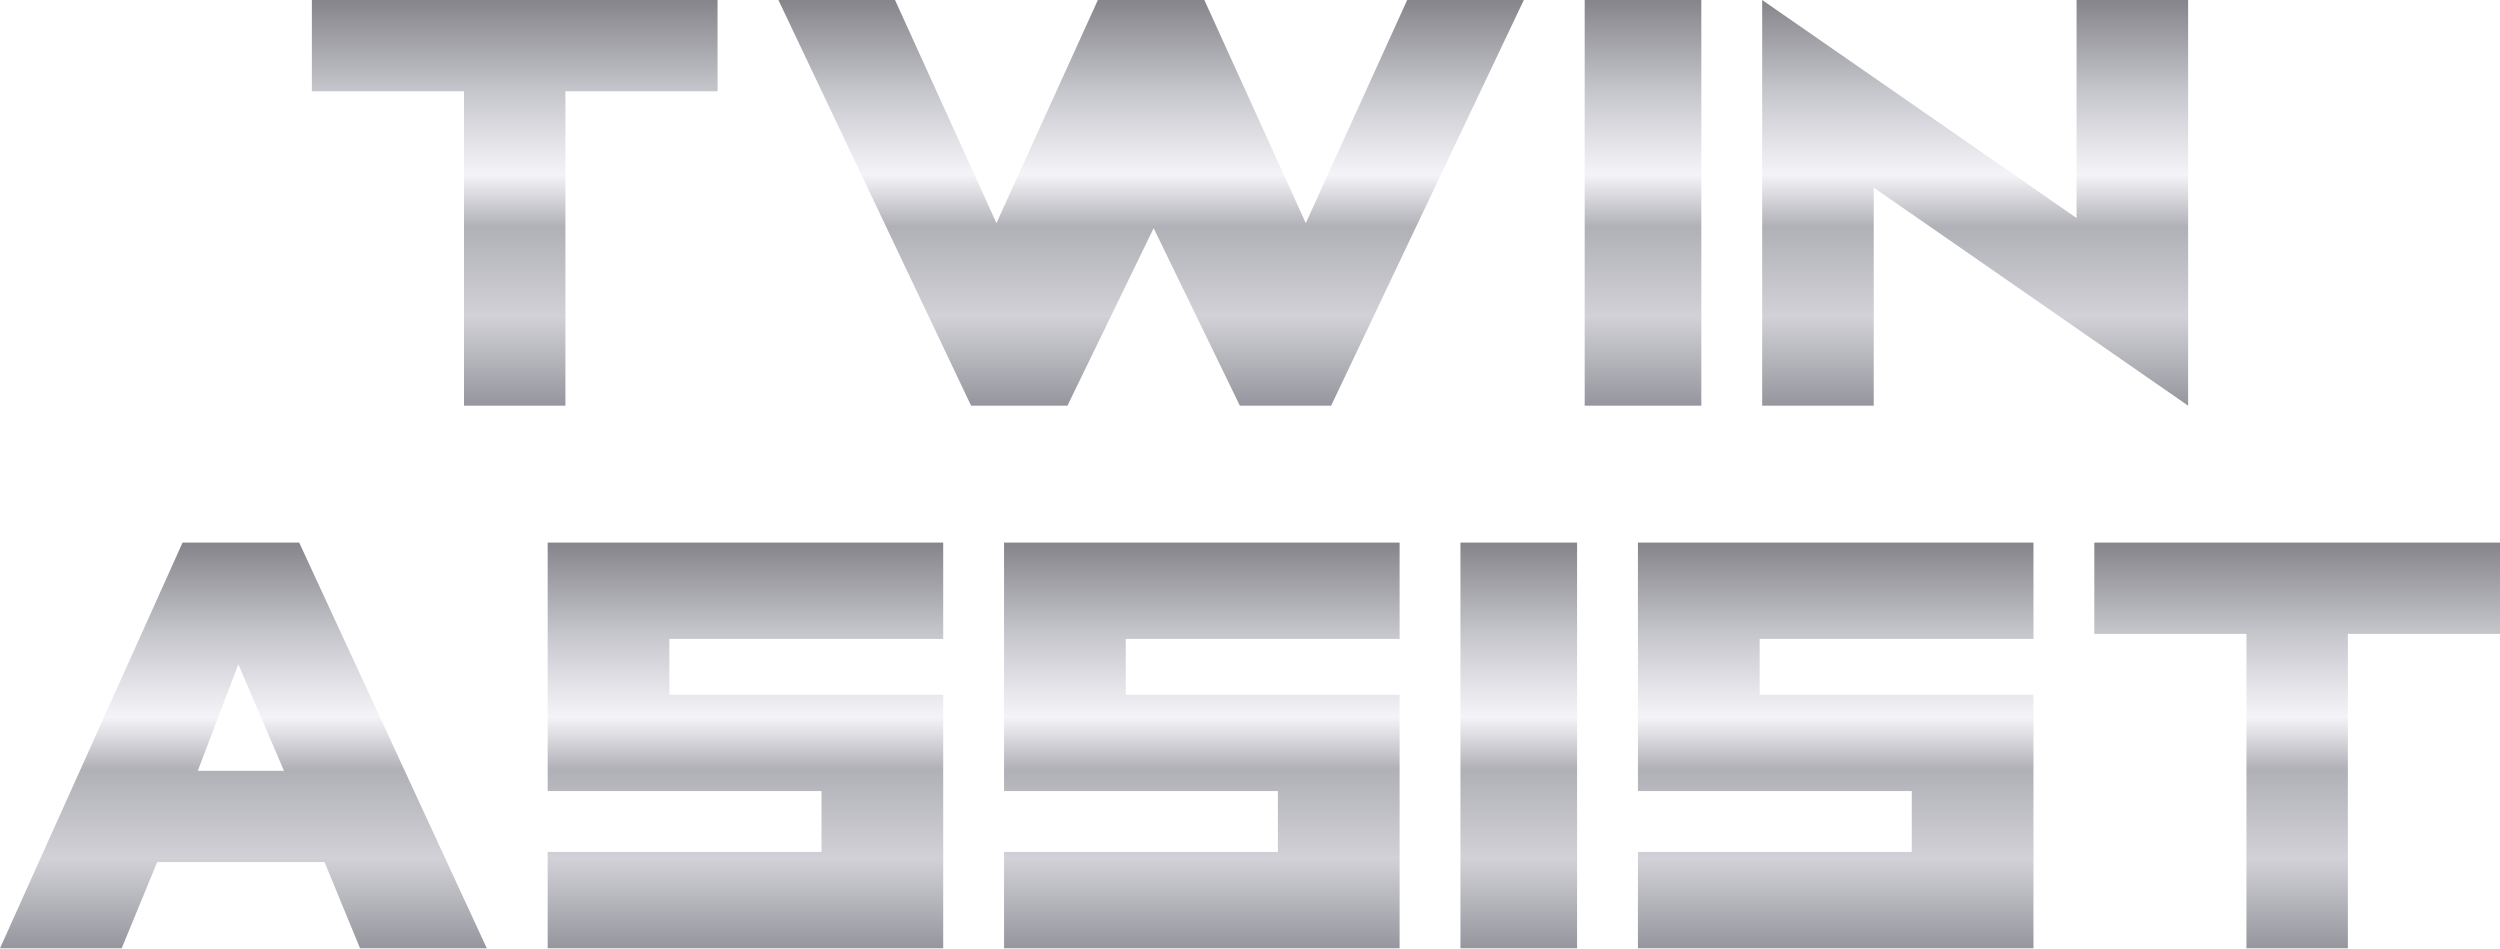
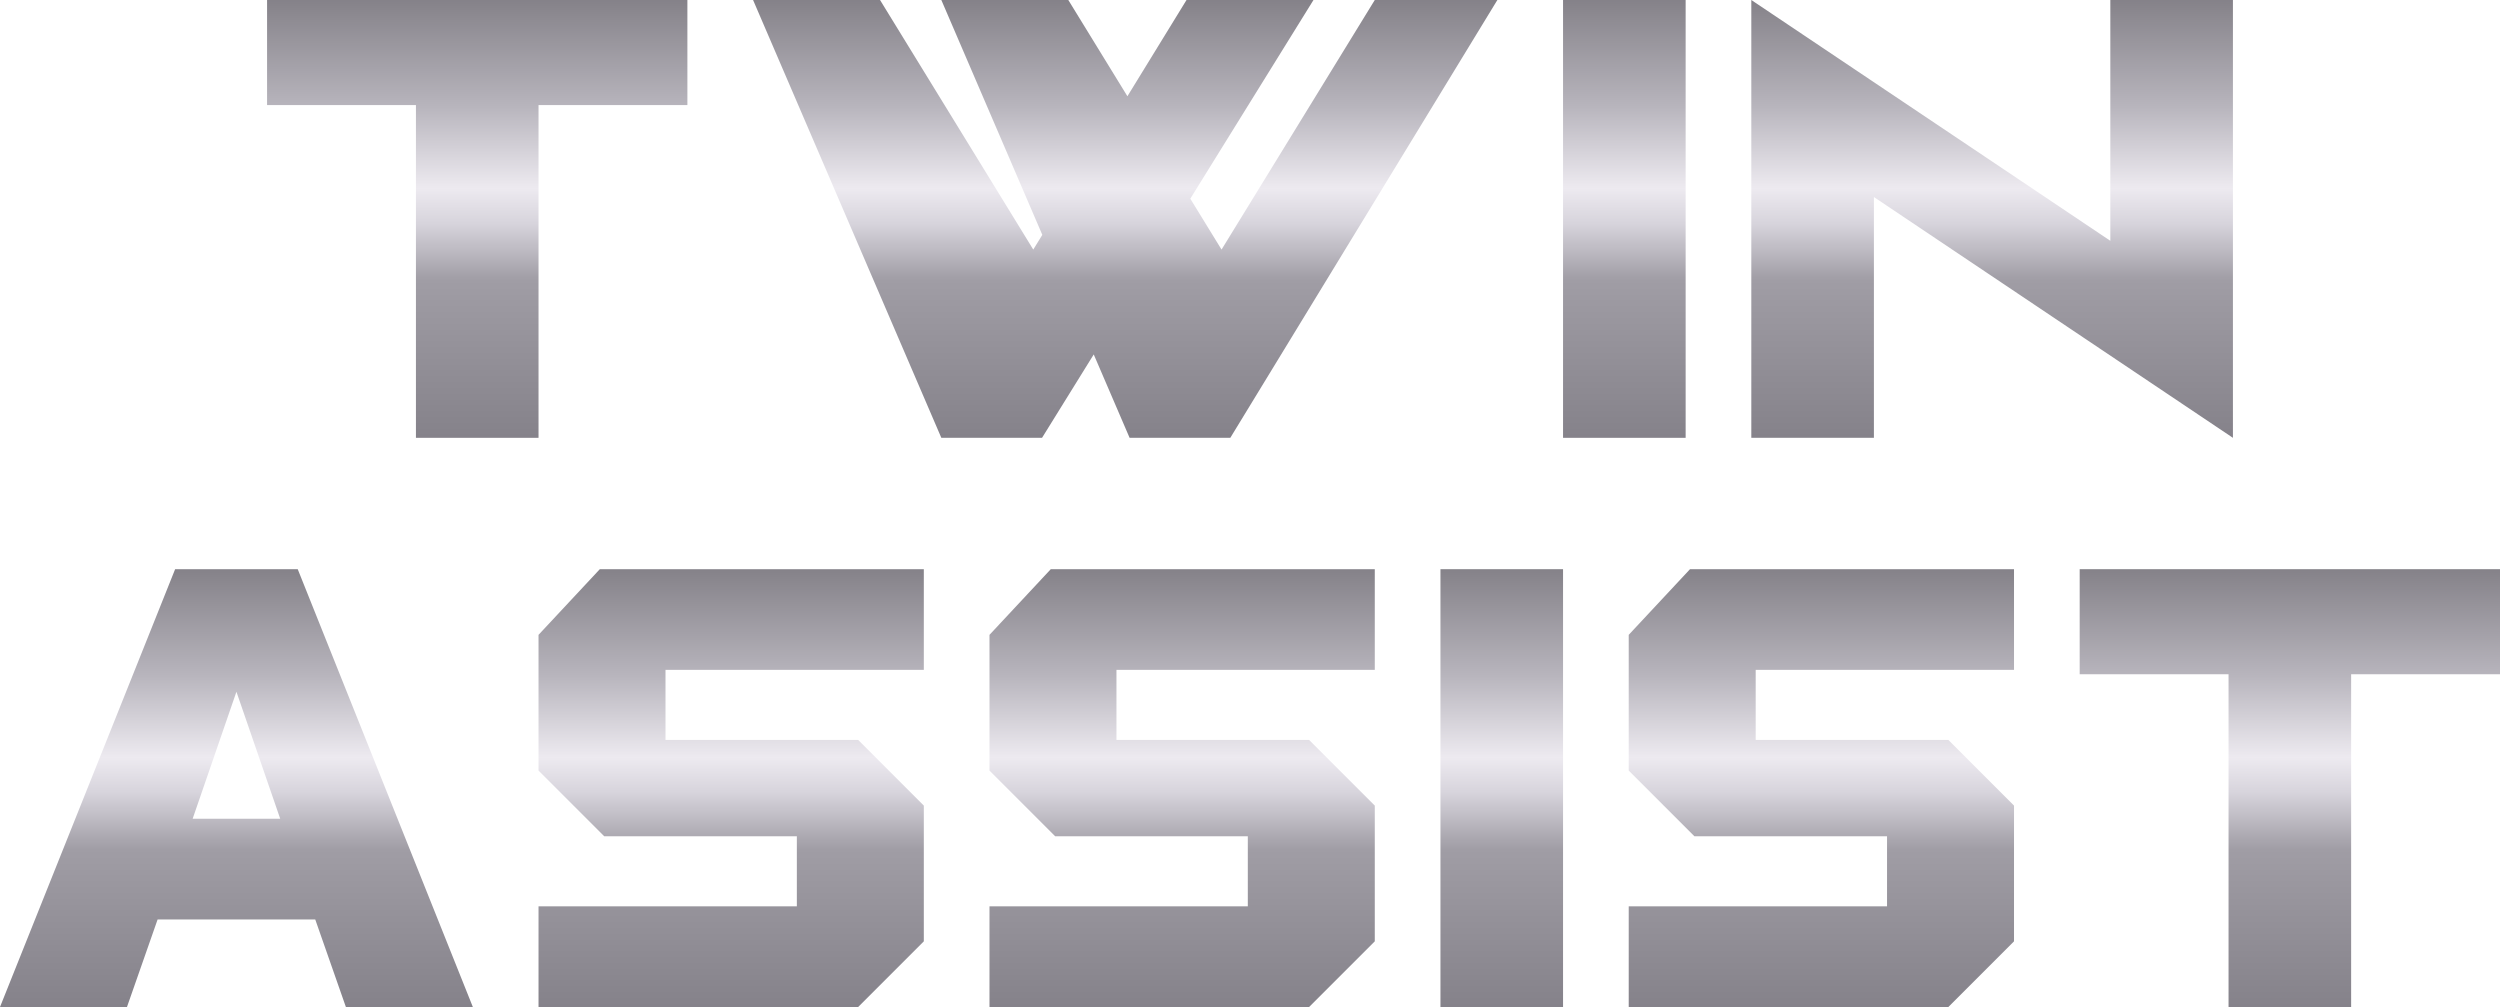
- <svg xmlns="http://www.w3.org/2000/svg" viewBox="0 0 493 187" role="img" aria-label="TWIN ASSIST">
+ <svg xmlns="http://www.w3.org/2000/svg" viewBox="0 0 571 230" role="img" aria-label="TWIN ASSIST">
  <defs>
    <linearGradient id="silver" x1="0" y1="0" x2="0" y2="1">
-       <stop stop-color="#85858b" />
-       <stop offset=".23" stop-color="#c7c7ce" />
-       <stop offset=".43" stop-color="#f4f4f8" />
-       <stop offset=".56" stop-color="#b0b0b7" />
-       <stop offset=".78" stop-color="#d1d1d7" />
-       <stop offset="1" stop-color="#96969e" />
+       <stop offset="0" stop-color="#858289" />
+       <stop offset=".24" stop-color="#b7b4bc" />
+       <stop offset=".43" stop-color="#edeaf0" />
+       <stop offset=".51" stop-color="#d7d4dc" />
+       <stop offset=".64" stop-color="#a09da5" />
+       <stop offset="1" stop-color="#85828a" />
    </linearGradient>
  </defs>
  <g fill="url(#silver)" fill-rule="evenodd">
-     <g transform="translate(61.5 0) scale(1)">
-       <path transform="translate(0 0)" d="M0 0H80V18H50V80H30V18H0Z" />
-       <path transform="translate(92 0)" d="M0 0H23L43 44L63 0H84L104 44L124 0H147L109 80H91L74 45L57 80H38Z" />
-       <path transform="translate(251 0)" d="M0 0H23V80H0Z" />
-       <path transform="translate(286 0)" d="M0 80V0L62 43V0H84V80L22 37V80Z" />
-     </g>
-     <g transform="translate(0 107) scale(1)">
-       <path transform="translate(0 0)" d="M0 80L36 0H59L96 80H71L64 63H31L24 80ZM39 45H56L47 24Z" />
-       <path transform="translate(108 0)" d="M78 0V19H24V30H78V80H0V61H54V49H0V0Z" />
-       <path transform="translate(198 0)" d="M78 0V19H24V30H78V80H0V61H54V49H0V0Z" />
-       <path transform="translate(288 0)" d="M0 0H23V80H0Z" />
-       <path transform="translate(323 0)" d="M78 0V19H24V30H78V80H0V61H54V49H0V0Z" />
-       <path transform="translate(413 0)" d="M0 0H80V18H50V80H30V18H0Z" />
-     </g>
+     <path transform="translate(61.0 0)" d="M0 0H96V24H62V100H34V24H0Z" />
+     <path transform="translate(172.0 0)" fill-rule="nonzero" d="M0 0H29L64 57L99 0H128L66 100H43ZM43 0H72L107 57L142 0H170L109 100H86Z" />
+     <path transform="translate(357.0 0)" d="M0 0H28V100H0Z" />
+     <path transform="translate(400.0 0)" d="M0 100V0L82 55V0H110V100L28 45V100Z" />
+     <path transform="translate(0.0 130)" d="M0 100L40 0H68L108 100H79L72 80H36L29 100ZM44 57H64L54 28Z" />
+     <path transform="translate(123.0 130)" d="M14 0H88V23H29V39H73L88 54V85L73 100H0V77H59V61H15L0 46V15Z" />
+     <path transform="translate(226.0 130)" d="M14 0H88V23H29V39H73L88 54V85L73 100H0V77H59V61H15L0 46V15Z" />
+     <path transform="translate(329.0 130)" d="M0 0H28V100H0Z" />
+     <path transform="translate(372.0 130)" d="M14 0H88V23H29V39H73L88 54V85L73 100H0V77H59V61H15L0 46V15Z" />
+     <path transform="translate(475.0 130)" d="M0 0H96V24H62V100H34V24H0Z" />
  </g>
</svg>
